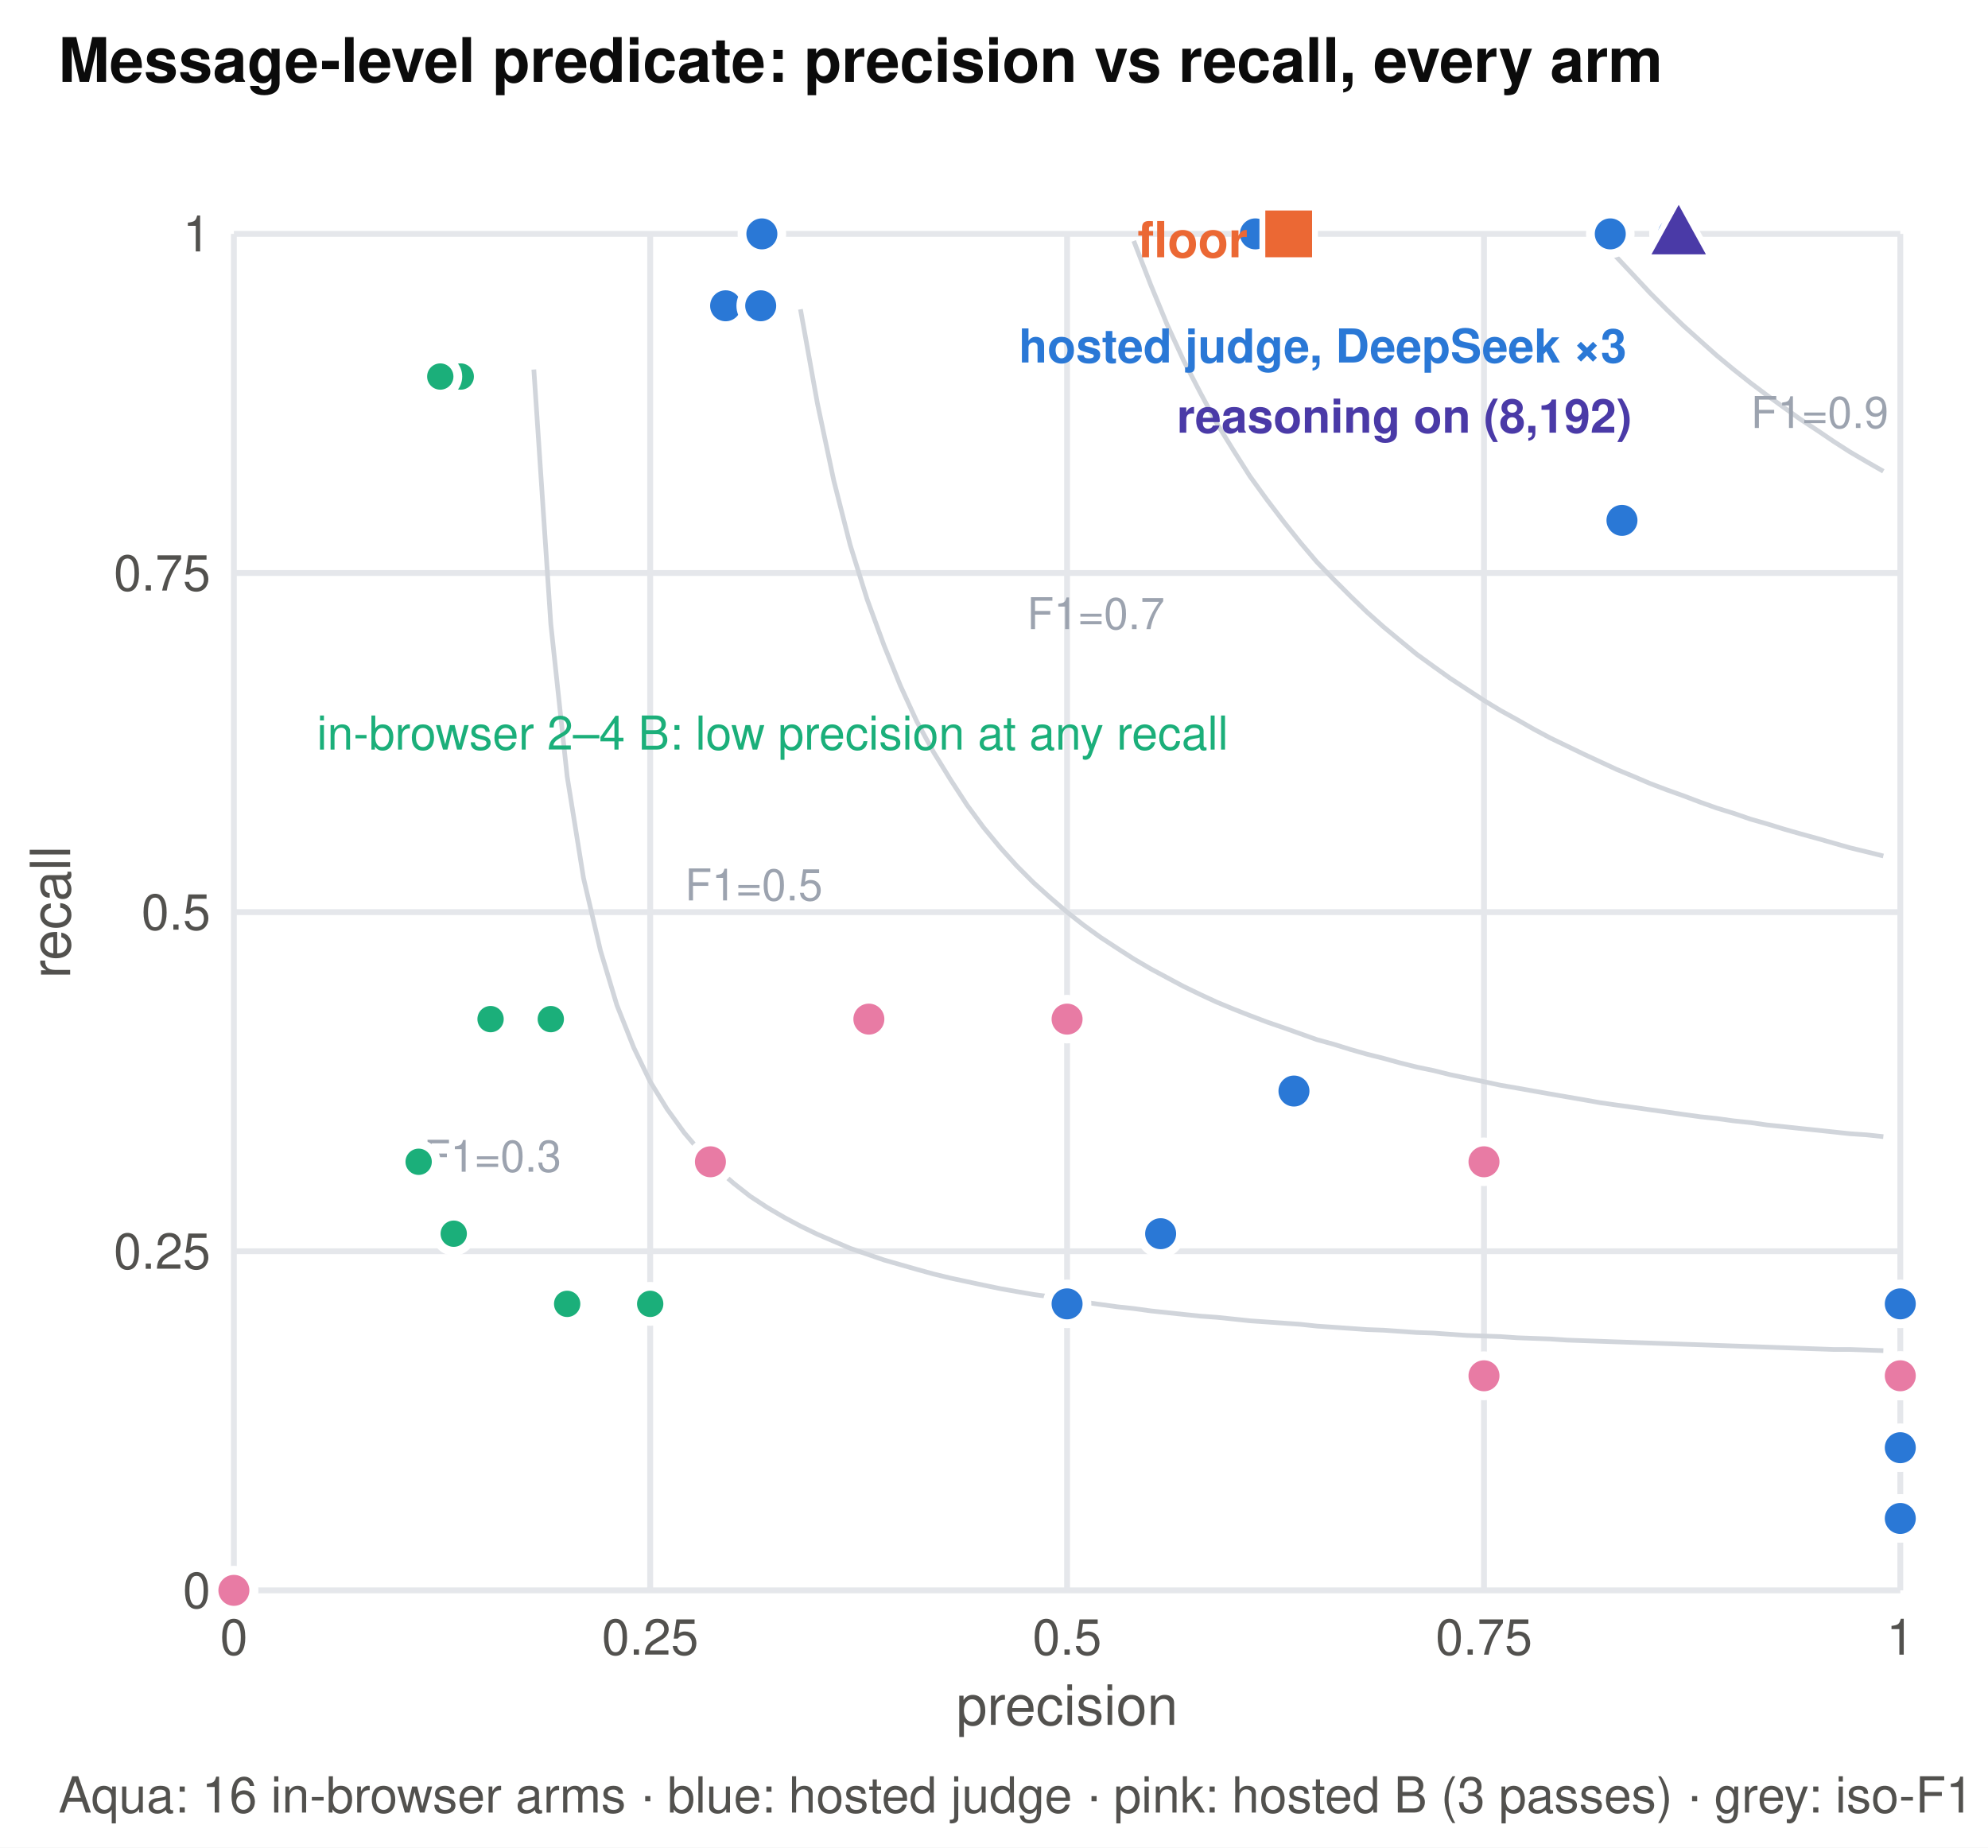
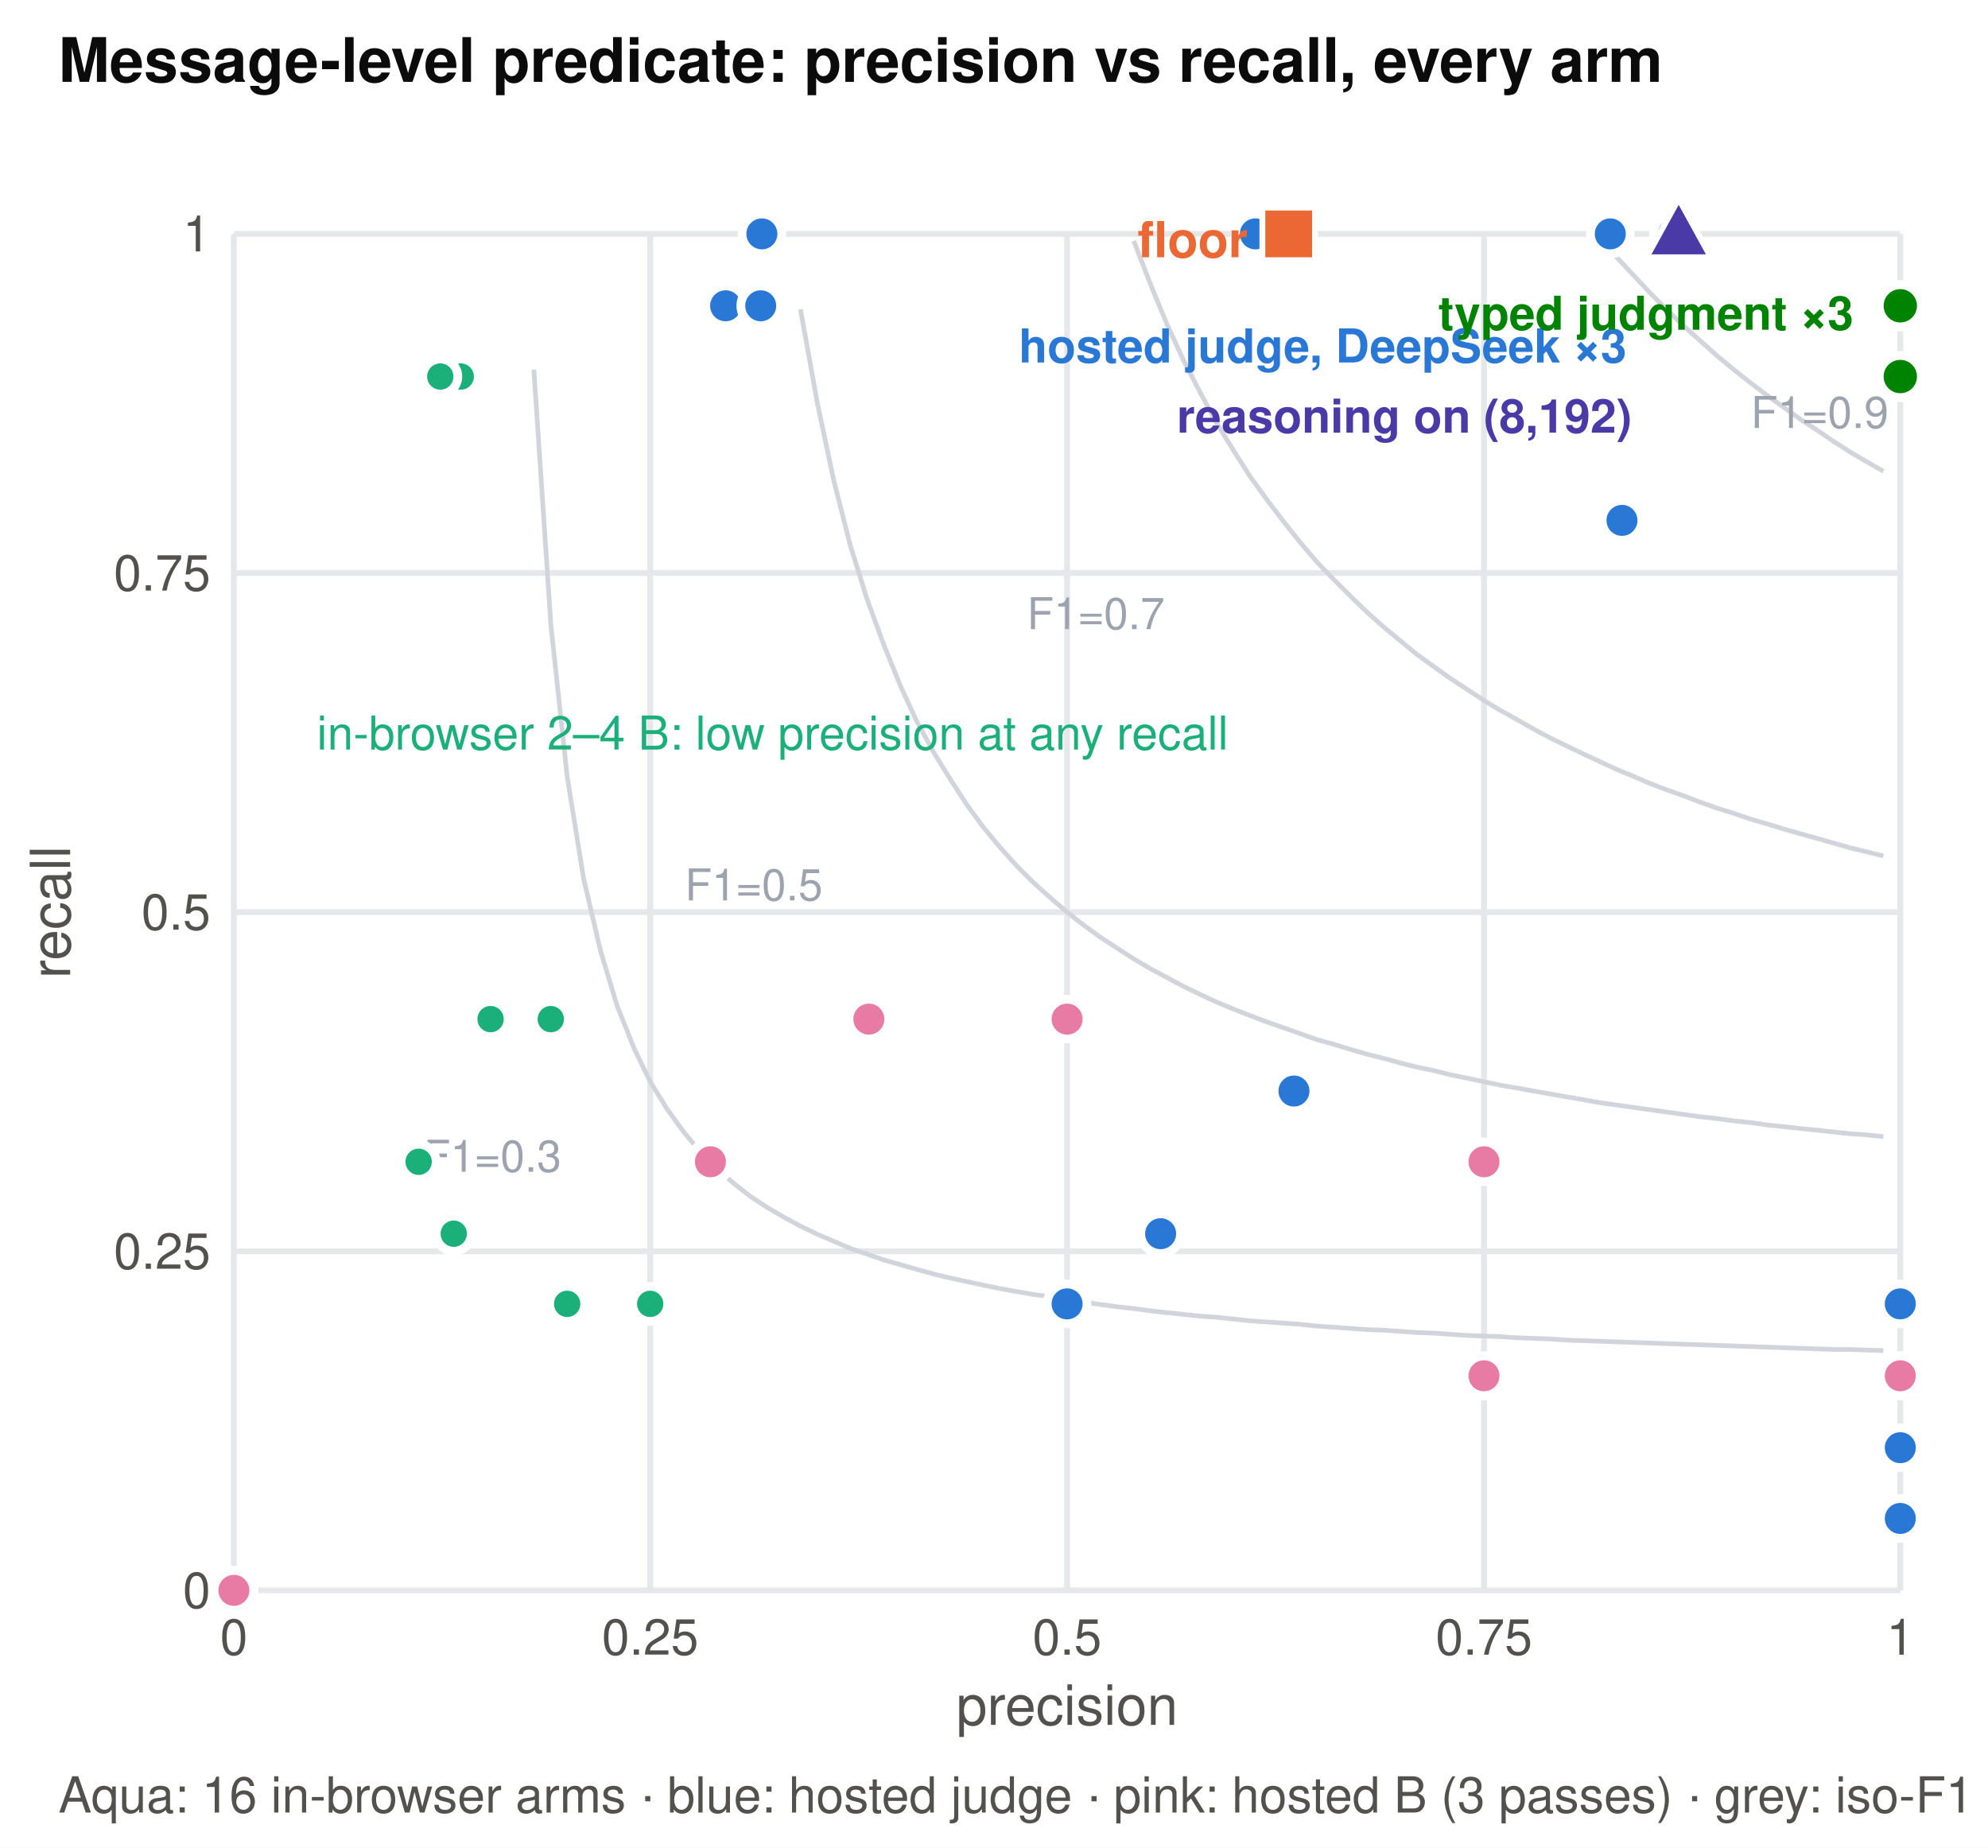
<svg xmlns="http://www.w3.org/2000/svg" viewBox="0 0 340 316" width="340" height="316" role="img">
  <rect x="0.0" y="0.0" width="340.0" height="316.0" fill="#ffffff" stroke="none" rx="0" fill-opacity="1.0" />
  <defs>
    <pattern id="hatch" patternUnits="userSpaceOnUse" width="6" height="6" patternTransform="rotate(45)">
      <rect width="6" height="6" fill="#fde8dc" />
      <line x1="0" y1="0" x2="0" y2="6" stroke="#eb6834" stroke-width="1.6" />
    </pattern>
  </defs>
  <text x="10.0" y="14.0" font-family="Helvetica Neue, Helvetica, Arial, sans-serif" font-size="10.5" text-anchor="start" fill="#0b0b0b" font-weight="bold">Message-level predicate: precision vs recall, every arm</text>
  <line x1="40.0" y1="40.0" x2="40.0" y2="272.0" stroke="#e5e7eb" stroke-width="1" />
  <text x="40.0" y="283.0" font-family="Helvetica Neue, Helvetica, Arial, sans-serif" font-size="8.5" text-anchor="middle" fill="#52514e" font-weight="normal">0</text>
  <line x1="40.0" y1="272.0" x2="325.0" y2="272.0" stroke="#e5e7eb" stroke-width="1" />
  <text x="36.0" y="275.0" font-family="Helvetica Neue, Helvetica, Arial, sans-serif" font-size="8.5" text-anchor="end" fill="#52514e" font-weight="normal">0</text>
  <line x1="111.2" y1="40.0" x2="111.2" y2="272.0" stroke="#e5e7eb" stroke-width="1" />
  <text x="111.2" y="283.0" font-family="Helvetica Neue, Helvetica, Arial, sans-serif" font-size="8.5" text-anchor="middle" fill="#52514e" font-weight="normal">0.25</text>
  <line x1="40.0" y1="214.0" x2="325.0" y2="214.0" stroke="#e5e7eb" stroke-width="1" />
  <text x="36.0" y="217.0" font-family="Helvetica Neue, Helvetica, Arial, sans-serif" font-size="8.5" text-anchor="end" fill="#52514e" font-weight="normal">0.25</text>
  <line x1="182.5" y1="40.0" x2="182.5" y2="272.0" stroke="#e5e7eb" stroke-width="1" />
  <text x="182.5" y="283.0" font-family="Helvetica Neue, Helvetica, Arial, sans-serif" font-size="8.5" text-anchor="middle" fill="#52514e" font-weight="normal">0.5</text>
  <line x1="40.0" y1="156.0" x2="325.0" y2="156.0" stroke="#e5e7eb" stroke-width="1" />
  <text x="36.0" y="159.0" font-family="Helvetica Neue, Helvetica, Arial, sans-serif" font-size="8.5" text-anchor="end" fill="#52514e" font-weight="normal">0.5</text>
  <line x1="253.8" y1="40.0" x2="253.8" y2="272.0" stroke="#e5e7eb" stroke-width="1" />
  <text x="253.8" y="283.0" font-family="Helvetica Neue, Helvetica, Arial, sans-serif" font-size="8.5" text-anchor="middle" fill="#52514e" font-weight="normal">0.75</text>
  <line x1="40.0" y1="98.0" x2="325.0" y2="98.0" stroke="#e5e7eb" stroke-width="1" />
  <text x="36.0" y="101.0" font-family="Helvetica Neue, Helvetica, Arial, sans-serif" font-size="8.5" text-anchor="end" fill="#52514e" font-weight="normal">0.75</text>
  <line x1="325.0" y1="40.0" x2="325.0" y2="272.0" stroke="#e5e7eb" stroke-width="1" />
  <text x="325.0" y="283.0" font-family="Helvetica Neue, Helvetica, Arial, sans-serif" font-size="8.5" text-anchor="middle" fill="#52514e" font-weight="normal">1</text>
  <line x1="40.0" y1="40.0" x2="325.0" y2="40.0" stroke="#e5e7eb" stroke-width="1" />
  <text x="36.0" y="43.0" font-family="Helvetica Neue, Helvetica, Arial, sans-serif" font-size="8.5" text-anchor="end" fill="#52514e" font-weight="normal">1</text>
  <text x="182.5" y="295.0" font-family="Helvetica Neue, Helvetica, Arial, sans-serif" font-size="9.5" text-anchor="middle" fill="#52514e" font-weight="normal">precision</text>
  <text x="12.0" y="156.0" font-family="Helvetica Neue, Helvetica, Arial, sans-serif" font-size="9.5" text-anchor="middle" fill="#52514e" font-weight="normal" transform="rotate(-90 12 156.0)">recall</text>
  <polyline points="91.3,63.2 94.2,106.7 97.0,132.8 99.8,150.2 102.7,162.6 105.5,171.9 108.4,179.2 111.2,185.0 114.1,189.7 117.0,193.7 119.8,197.0 122.6,199.9 125.5,202.4 128.3,204.6 131.2,206.5 134.1,208.2 136.9,209.7 139.8,211.1 142.6,212.3 145.4,213.5 148.3,214.5 151.2,215.5 154.0,216.3 156.8,217.1 159.7,217.9 162.6,218.6 165.4,219.2 168.2,219.8 171.1,220.4 173.9,220.9 176.8,221.4 179.7,221.8 182.5,222.3 185.3,222.7 188.2,223.1 191.1,223.5 193.9,223.8 196.8,224.2 199.6,224.5 202.4,224.8 205.3,225.1 208.1,225.3 211.0,225.6 213.8,225.9 216.7,226.1 219.6,226.3 222.4,226.5 225.2,226.8 228.1,227.0 231.0,227.2 233.8,227.4 236.6,227.5 239.5,227.7 242.3,227.9 245.2,228.0 248.0,228.2 250.9,228.4 253.8,228.5 256.6,228.6 259.5,228.8 262.3,228.9 265.1,229.0 268.0,229.2 270.9,229.3 273.7,229.4 276.5,229.5 279.4,229.6 282.2,229.7 285.1,229.8 287.9,229.9 290.8,230.0 293.6,230.1 296.5,230.2 299.4,230.3 302.2,230.4 305.1,230.5 307.9,230.6 310.8,230.7 313.6,230.8 316.4,230.8 319.3,230.9 322.1,231.0" fill="none" stroke="#d1d5db" stroke-width="0.8" />
  <text x="96.0" y="200.4" font-family="Helvetica Neue, Helvetica, Arial, sans-serif" font-size="7.5" text-anchor="end" fill="#9ca3af" font-weight="normal">F1=0.3</text>
  <polyline points="136.9,52.9 139.8,69.0 142.6,82.2 145.4,93.2 148.3,102.5 151.2,110.4 154.0,117.3 156.8,123.4 159.7,128.7 162.6,133.4 165.4,137.7 168.2,141.5 171.1,145.0 173.9,148.1 176.8,151.0 179.7,153.6 182.5,156.0 185.3,158.2 188.2,160.3 191.1,162.2 193.9,164.0 196.8,165.7 199.6,167.2 202.4,168.7 205.3,170.1 208.1,171.4 211.0,172.6 213.8,173.7 216.7,174.8 219.6,175.8 222.4,176.8 225.2,177.8 228.1,178.6 231.0,179.5 233.8,180.3 236.6,181.0 239.5,181.8 242.3,182.5 245.2,183.1 248.0,183.8 250.9,184.4 253.8,185.0 256.6,185.6 259.5,186.1 262.3,186.6 265.1,187.1 268.0,187.6 270.9,188.1 273.7,188.6 276.5,189.0 279.4,189.4 282.2,189.8 285.1,190.2 287.9,190.6 290.8,191.0 293.6,191.3 296.5,191.7 299.4,192.0 302.2,192.4 305.1,192.7 307.9,193.0 310.8,193.3 313.6,193.6 316.4,193.9 319.3,194.1 322.1,194.4" fill="none" stroke="#d1d5db" stroke-width="0.8" />
  <text x="140.7" y="154.0" font-family="Helvetica Neue, Helvetica, Arial, sans-serif" font-size="7.5" text-anchor="end" fill="#9ca3af" font-weight="normal">F1=0.5</text>
  <polyline points="193.9,41.2 196.8,48.7 199.6,55.5 202.4,61.6 205.3,67.2 208.1,72.4 211.0,77.1 213.8,81.5 216.7,85.5 219.6,89.3 222.4,92.8 225.2,96.1 228.1,99.1 231.0,102.0 233.8,104.7 236.6,107.2 239.5,109.6 242.3,111.9 245.2,114.0 248.0,116.0 250.9,117.9 253.8,119.8 256.6,121.5 259.5,123.1 262.3,124.7 265.1,126.2 268.0,127.6 270.9,129.0 273.7,130.3 276.5,131.6 279.4,132.8 282.2,134.0 285.1,135.1 287.9,136.1 290.8,137.2 293.6,138.2 296.5,139.1 299.4,140.1 302.2,140.9 305.1,141.8 307.9,142.6 310.8,143.4 313.6,144.2 316.4,145.0 319.3,145.7 322.1,146.4" fill="none" stroke="#d1d5db" stroke-width="0.8" />
  <text x="199.2" y="107.6" font-family="Helvetica Neue, Helvetica, Arial, sans-serif" font-size="7.5" text-anchor="end" fill="#9ca3af" font-weight="normal">F1=0.7</text>
  <polyline points="273.7,40.6 276.5,44.0 279.4,47.1 282.2,50.1 285.1,53.0 287.9,55.7 290.8,58.3 293.6,60.8 296.5,63.2 299.4,65.5 302.2,67.6 305.1,69.7 307.9,71.7 310.8,73.6 313.6,75.5 316.4,77.3 319.3,79.0 322.1,80.6" fill="none" stroke="#d1d5db" stroke-width="0.8" />
  <text x="323.0" y="73.2" font-family="Helvetica Neue, Helvetica, Arial, sans-serif" font-size="7.5" text-anchor="end" fill="#9ca3af" font-weight="normal">F1=0.9</text>
  <circle cx="40.0" cy="272.0" r="3" fill="#1baf7a" stroke="white" stroke-width="1.5" />
  <circle cx="40.0" cy="272.0" r="3" fill="#1baf7a" stroke="white" stroke-width="1.5" />
  <circle cx="111.2" cy="223.0" r="3" fill="#1baf7a" stroke="white" stroke-width="1.5" />
  <circle cx="71.6" cy="198.7" r="3" fill="#1baf7a" stroke="white" stroke-width="1.5" />
  <circle cx="97.0" cy="223.0" r="3" fill="#1baf7a" stroke="white" stroke-width="1.5" />
  <circle cx="77.6" cy="211.0" r="3" fill="#1baf7a" stroke="white" stroke-width="1.5" />
  <circle cx="40.0" cy="272.0" r="3" fill="#1baf7a" stroke="white" stroke-width="1.5" />
  <circle cx="40.0" cy="272.0" r="3" fill="#1baf7a" stroke="white" stroke-width="1.5" />
  <circle cx="40.0" cy="272.0" r="3" fill="#1baf7a" stroke="white" stroke-width="1.5" />
  <circle cx="40.0" cy="272.0" r="3" fill="#1baf7a" stroke="white" stroke-width="1.5" />
  <circle cx="40.0" cy="272.0" r="3" fill="#1baf7a" stroke="white" stroke-width="1.5" />
  <circle cx="40.0" cy="272.0" r="3" fill="#1baf7a" stroke="white" stroke-width="1.5" />
  <circle cx="78.8" cy="64.4" r="3" fill="#1baf7a" stroke="white" stroke-width="1.5" />
  <circle cx="94.2" cy="174.3" r="3" fill="#1baf7a" stroke="white" stroke-width="1.5" />
  <circle cx="75.3" cy="64.4" r="3" fill="#1baf7a" stroke="white" stroke-width="1.5" />
  <circle cx="83.9" cy="174.3" r="3" fill="#1baf7a" stroke="white" stroke-width="1.5" />
  <circle cx="253.8" cy="235.3" r="3.4" fill="#e87ba4" stroke="white" stroke-width="1.5" />
  <circle cx="325.0" cy="235.3" r="3.4" fill="#e87ba4" stroke="white" stroke-width="1.5" />
  <circle cx="325.0" cy="235.3" r="3.4" fill="#e87ba4" stroke="white" stroke-width="1.5" />
  <circle cx="148.6" cy="174.3" r="3.4" fill="#e87ba4" stroke="white" stroke-width="1.5" />
  <circle cx="182.5" cy="174.3" r="3.4" fill="#e87ba4" stroke="white" stroke-width="1.5" />
  <circle cx="121.5" cy="198.7" r="3.4" fill="#e87ba4" stroke="white" stroke-width="1.5" />
  <circle cx="40.0" cy="272.0" r="3.4" fill="#e87ba4" stroke="white" stroke-width="1.5" />
  <circle cx="40.0" cy="272.0" r="3.4" fill="#e87ba4" stroke="white" stroke-width="1.5" />
  <circle cx="40.0" cy="272.0" r="3.4" fill="#e87ba4" stroke="white" stroke-width="1.5" />
  <circle cx="325.0" cy="235.3" r="3.4" fill="#e87ba4" stroke="white" stroke-width="1.5" />
  <circle cx="325.0" cy="235.3" r="3.4" fill="#e87ba4" stroke="white" stroke-width="1.5" />
  <circle cx="325.0" cy="235.3" r="3.4" fill="#e87ba4" stroke="white" stroke-width="1.5" />
  <circle cx="253.8" cy="235.3" r="3.4" fill="#e87ba4" stroke="white" stroke-width="1.5" />
  <circle cx="325.0" cy="259.7" r="3.4" fill="#e87ba4" stroke="white" stroke-width="1.5" />
  <circle cx="253.8" cy="198.7" r="3.4" fill="#e87ba4" stroke="white" stroke-width="1.5" />
  <circle cx="277.4" cy="89.0" r="3.4" fill="#2a78d6" stroke="white" stroke-width="1.5" />
  <circle cx="275.4" cy="40.0" r="3.4" fill="#2a78d6" stroke="white" stroke-width="1.5" />
  <circle cx="286.2" cy="40.0" r="3.4" fill="#2a78d6" stroke="white" stroke-width="1.5" />
  <circle cx="325.0" cy="259.7" r="3.4" fill="#2a78d6" stroke="white" stroke-width="1.5" />
  <circle cx="325.0" cy="223.0" r="3.4" fill="#2a78d6" stroke="white" stroke-width="1.5" />
  <circle cx="325.0" cy="247.6" r="3.4" fill="#2a78d6" stroke="white" stroke-width="1.5" />
  <circle cx="221.3" cy="186.6" r="3.4" fill="#2a78d6" stroke="white" stroke-width="1.5" />
  <circle cx="198.5" cy="211.0" r="3.4" fill="#2a78d6" stroke="white" stroke-width="1.5" />
  <circle cx="182.5" cy="223.0" r="3.4" fill="#2a78d6" stroke="white" stroke-width="1.5" />
  <circle cx="214.7" cy="40.0" r="3.4" fill="#2a78d6" stroke="white" stroke-width="1.5" />
  <circle cx="220.4" cy="40.0" r="3.4" fill="#2a78d6" stroke="white" stroke-width="1.5" />
  <circle cx="220.4" cy="40.0" r="3.4" fill="#2a78d6" stroke="white" stroke-width="1.5" />
  <circle cx="124.1" cy="52.3" r="3.4" fill="#2a78d6" stroke="white" stroke-width="1.5" />
  <circle cx="130.1" cy="52.3" r="3.4" fill="#2a78d6" stroke="white" stroke-width="1.5" />
  <circle cx="130.3" cy="40.0" r="3.4" fill="#2a78d6" stroke="white" stroke-width="1.5" />
  <rect x="215.9" y="35.5" width="9" height="9" fill="#eb6834" stroke="white" />
  <text x="213.4" y="44.0" font-family="Helvetica Neue, Helvetica, Arial, sans-serif" font-size="8.5" text-anchor="end" fill="#eb6834" font-weight="bold">floor</text>
  <polygon points="287.1,34.0 292.6,44.0 281.6,44.0" fill="#4a3aa7" stroke="white" />
  <text x="279.1" y="74.0" font-family="Helvetica Neue, Helvetica, Arial, sans-serif" font-size="8" text-anchor="end" fill="#4a3aa7" font-weight="bold">reasoning on (8,192)</text>
  <text x="278.2" y="62.0" font-family="Helvetica Neue, Helvetica, Arial, sans-serif" font-size="8" text-anchor="end" fill="#2a78d6" font-weight="bold">hosted judge, DeepSeek ×3</text>
+   <circle cx="325.0" cy="64.4" r="3.6" fill="#008300" stroke="white" stroke-width="1.5" />
+   <circle cx="325.0" cy="52.3" r="3.6" fill="#008300" stroke="white" stroke-width="1.5" />
+   <circle cx="325.0" cy="52.3" r="3.6" fill="#008300" stroke="white" stroke-width="1.5" />
+   <text x="317.0" y="56.4" font-family="Helvetica Neue, Helvetica, Arial, sans-serif" font-size="8" text-anchor="end" fill="#008300" font-weight="bold">typed judgment ×3</text>
  <text x="54.2" y="128.2" font-family="Helvetica Neue, Helvetica, Arial, sans-serif" font-size="8" text-anchor="start" fill="#1baf7a" font-weight="normal">in-browser 2–4 B: low precision at any recall</text>
  <text x="10.0" y="310.0" font-family="Helvetica Neue, Helvetica, Arial, sans-serif" font-size="8.5" text-anchor="start" fill="#52514e" font-weight="normal">Aqua: 16 in-browser arms · blue: hosted judge · pink: hosted B (3 passes) · grey: iso-F1</text>
</svg>
